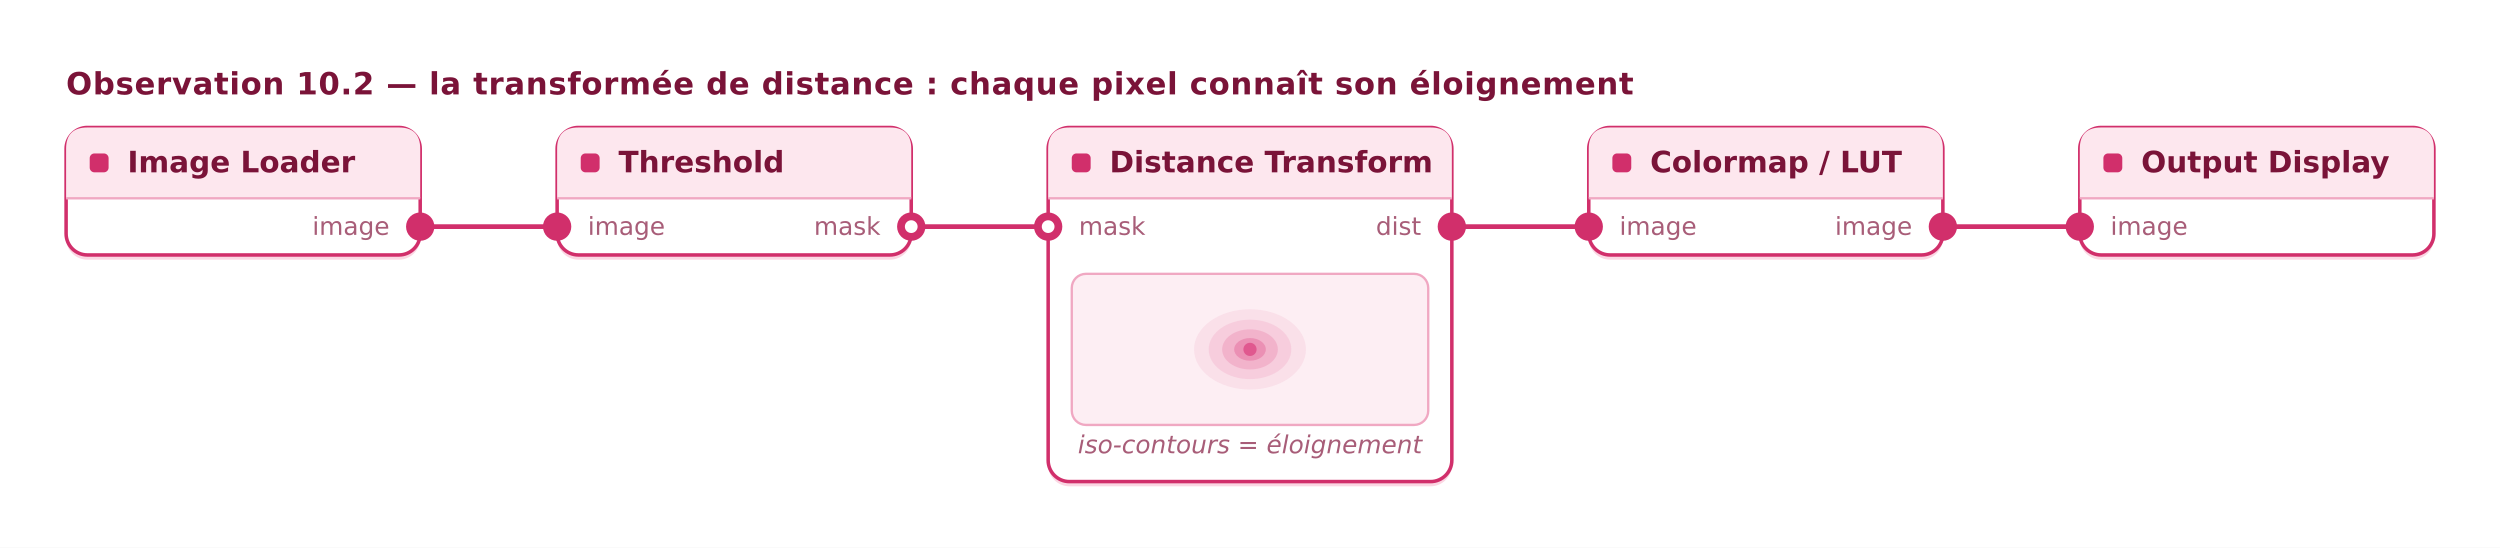
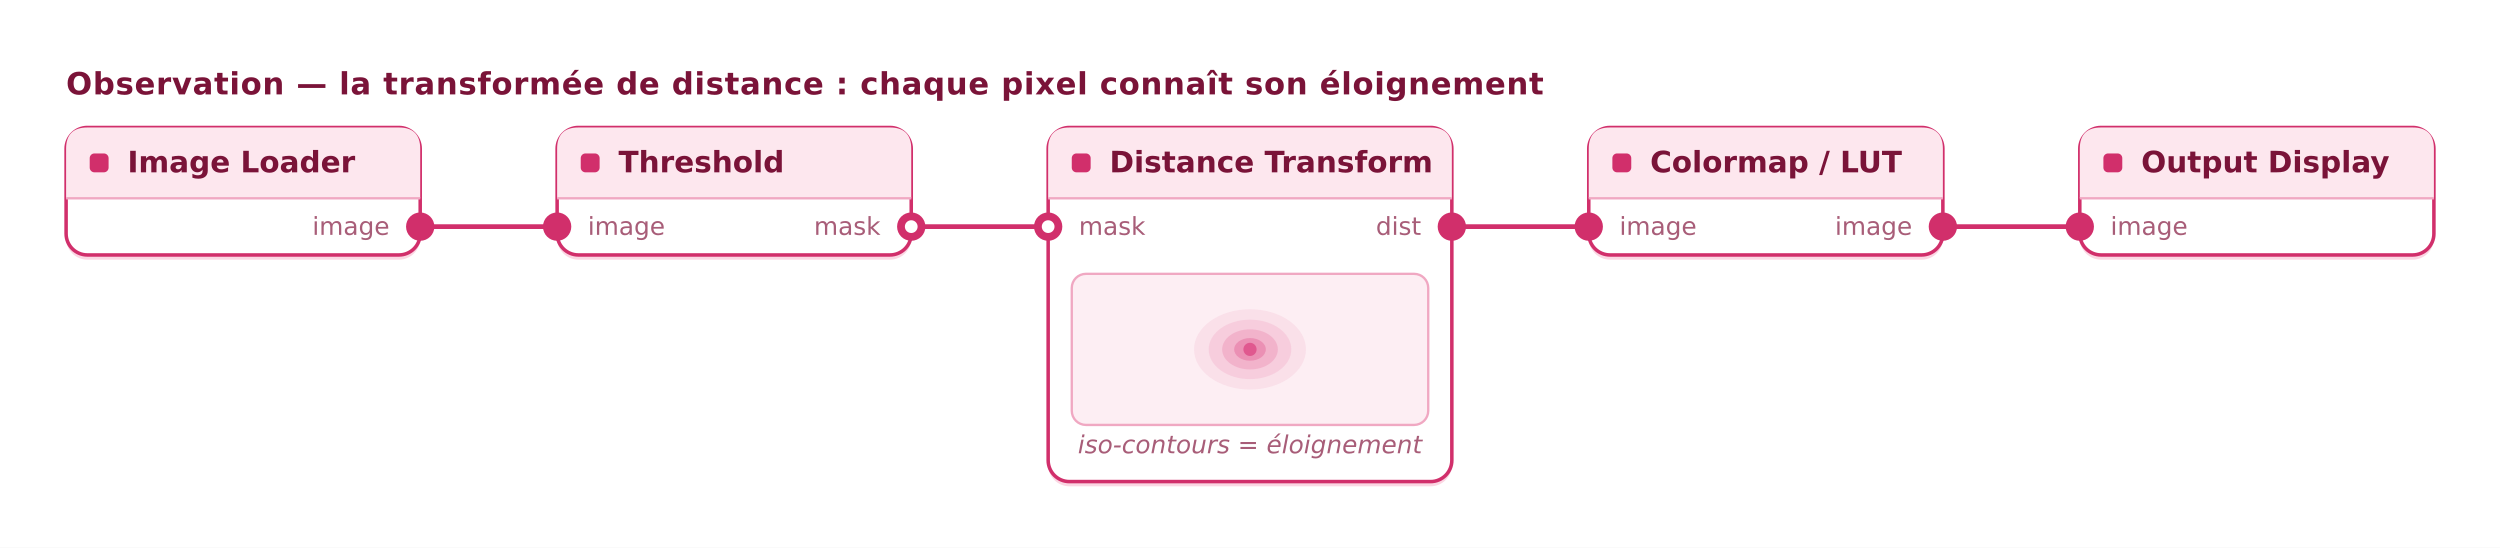
<svg xmlns="http://www.w3.org/2000/svg" viewBox="-28.00 -54.00 1059.00 232.00" width="1059.00" height="232.00" font-family="DejaVu Sans, Inter, Helvetica, Arial, sans-serif">
  <rect x="-28.00" y="-54.00" width="1059.00" height="232.00" fill="#ffffff" />
-   <text x="0.00" y="-14.00" font-family="DejaVu Sans, Inter, Helvetica, Arial, sans-serif" font-size="13" font-weight="700" fill="#7a1338" letter-spacing="0.3">Observation 10.2 — la transformée de distance : chaque pixel connaît son éloignement</text>
+   <text x="0.00" y="-14.00" font-family="DejaVu Sans, Inter, Helvetica, Arial, sans-serif" font-size="13" font-weight="700" fill="#7a1338" letter-spacing="0.3">Observation — la transformée de distance : chaque pixel connaît son éloignement</text>
  <path d="M150.00,42.00 C179.00,42.00 179.00,42.00 208.00,42.00" fill="none" stroke="#d12f6b" stroke-width="2" stroke-linecap="round" />
  <path d="M358.00,42.00 C387.00,42.00 387.00,42.00 416.00,42.00" fill="none" stroke="#d12f6b" stroke-width="2" stroke-linecap="round" />
  <path d="M587.00,42.00 C616.00,42.00 616.00,42.00 645.00,42.00" fill="none" stroke="#d12f6b" stroke-width="2" stroke-linecap="round" />
  <path d="M795.00,42.00 C824.00,42.00 824.00,42.00 853.00,42.00" fill="none" stroke="#d12f6b" stroke-width="2" stroke-linecap="round" />
  <rect x="0.00" y="2.00" width="150" height="54" rx="9" fill="#fbd7e3" />
  <rect x="0.00" y="0.00" width="150" height="54" rx="9" fill="#ffffff" stroke="#d12f6b" stroke-width="1.5" />
  <path d="M0.00,30.00 L0.00,9.00 Q0.00,0.00 9.00,0.00 L141.00,0.00 Q150.00,0.00 150.00,9.00 L150.00,30.00 Z" fill="#fde7ee" />
  <line x1="0.00" y1="30.00" x2="150.00" y2="30.00" stroke="#f0a8c2" stroke-width="1" />
  <rect x="10.00" y="11.00" width="8" height="8" rx="2" fill="#d12f6b" />
  <text x="26.00" y="19.00" font-family="DejaVu Sans, Inter, Helvetica, Arial, sans-serif" font-size="12.5" font-weight="700" fill="#7a1338">Image Loader</text>
  <circle cx="150.00" cy="42.00" r="6" fill="#d12f6b" />
  <text x="137.00" y="45.50" font-family="DejaVu Sans, Inter, Helvetica, Arial, sans-serif" font-size="10.5" text-anchor="end" fill="#a85d78">image</text>
  <rect x="208.00" y="2.00" width="150" height="54" rx="9" fill="#fbd7e3" />
  <rect x="208.00" y="0.00" width="150" height="54" rx="9" fill="#ffffff" stroke="#d12f6b" stroke-width="1.5" />
  <path d="M208.00,30.00 L208.00,9.00 Q208.00,0.00 217.00,0.00 L349.00,0.00 Q358.00,0.00 358.00,9.00 L358.00,30.00 Z" fill="#fde7ee" />
  <line x1="208.00" y1="30.00" x2="358.00" y2="30.00" stroke="#f0a8c2" stroke-width="1" />
  <rect x="218.00" y="11.00" width="8" height="8" rx="2" fill="#d12f6b" />
  <text x="234.00" y="19.00" font-family="DejaVu Sans, Inter, Helvetica, Arial, sans-serif" font-size="12.5" font-weight="700" fill="#7a1338">Threshold</text>
  <circle cx="208.00" cy="42.00" r="6" fill="#d12f6b" />
  <text x="221.00" y="45.50" font-family="DejaVu Sans, Inter, Helvetica, Arial, sans-serif" font-size="10.5" fill="#a85d78">image</text>
  <circle cx="358.00" cy="42.00" r="6" fill="#d12f6b" />
  <circle cx="358.00" cy="42.00" r="2.70" fill="#ffffff" />
  <text x="345.00" y="45.50" font-family="DejaVu Sans, Inter, Helvetica, Arial, sans-serif" font-size="10.5" text-anchor="end" fill="#a85d78">mask</text>
  <rect x="416.00" y="2.00" width="171" height="150" rx="9" fill="#fbd7e3" />
  <rect x="416.00" y="0.00" width="171" height="150" rx="9" fill="#ffffff" stroke="#d12f6b" stroke-width="1.5" />
  <path d="M416.00,30.00 L416.00,9.00 Q416.00,0.00 425.00,0.00 L578.00,0.00 Q587.00,0.00 587.00,9.00 L587.00,30.00 Z" fill="#fde7ee" />
  <line x1="416.00" y1="30.00" x2="587.00" y2="30.00" stroke="#f0a8c2" stroke-width="1" />
  <rect x="426.00" y="11.00" width="8" height="8" rx="2" fill="#d12f6b" />
  <text x="442.00" y="19.00" font-family="DejaVu Sans, Inter, Helvetica, Arial, sans-serif" font-size="12.5" font-weight="700" fill="#7a1338">Distance Transform</text>
  <circle cx="416.00" cy="42.00" r="6" fill="#d12f6b" />
  <circle cx="416.00" cy="42.00" r="2.70" fill="#ffffff" />
  <text x="429.00" y="45.50" font-family="DejaVu Sans, Inter, Helvetica, Arial, sans-serif" font-size="10.5" fill="#a85d78">mask</text>
  <circle cx="587.00" cy="42.00" r="6" fill="#d12f6b" />
  <text x="574.00" y="45.50" font-family="DejaVu Sans, Inter, Helvetica, Arial, sans-serif" font-size="10.5" text-anchor="end" fill="#a85d78">dist</text>
  <clipPath id="clip_dt">
    <rect x="426.00" y="62.00" width="151.00" height="64.00" rx="6" />
  </clipPath>
  <rect x="426.00" y="62.00" width="151.00" height="64.00" rx="6" fill="#fdeef3" stroke="#f0a8c2" stroke-width="1" />
  <g clip-path="url(#clip_dt)">
    <ellipse cx="501.5" cy="94.0" rx="23.7" ry="17.0" fill="#e0588f" fill-opacity="0.09" />
    <ellipse cx="501.5" cy="94.0" rx="17.5" ry="12.6" fill="#e0588f" fill-opacity="0.14" />
    <ellipse cx="501.5" cy="94.0" rx="11.8" ry="8.5" fill="#e0588f" fill-opacity="0.22" />
    <ellipse cx="501.5" cy="94.0" rx="6.7" ry="4.8" fill="#e0588f" fill-opacity="0.38" />
    <circle cx="501.5" cy="94.0" r="2.8" fill="#e0588f" />
  </g>
  <text x="501.50" y="138.00" font-family="DejaVu Sans, Inter, Helvetica, Arial, sans-serif" font-size="10.5" text-anchor="middle" font-style="italic" fill="#a85d78">iso-contours = éloignement</text>
  <rect x="645.00" y="2.00" width="150" height="54" rx="9" fill="#fbd7e3" />
  <rect x="645.00" y="0.00" width="150" height="54" rx="9" fill="#ffffff" stroke="#d12f6b" stroke-width="1.5" />
  <path d="M645.00,30.00 L645.00,9.00 Q645.00,0.00 654.00,0.00 L786.00,0.00 Q795.00,0.00 795.00,9.00 L795.00,30.00 Z" fill="#fde7ee" />
  <line x1="645.00" y1="30.00" x2="795.00" y2="30.00" stroke="#f0a8c2" stroke-width="1" />
  <rect x="655.00" y="11.00" width="8" height="8" rx="2" fill="#d12f6b" />
  <text x="671.00" y="19.00" font-family="DejaVu Sans, Inter, Helvetica, Arial, sans-serif" font-size="12.5" font-weight="700" fill="#7a1338">Colormap / LUT</text>
  <circle cx="645.00" cy="42.00" r="6" fill="#d12f6b" />
  <text x="658.00" y="45.50" font-family="DejaVu Sans, Inter, Helvetica, Arial, sans-serif" font-size="10.5" fill="#a85d78">image</text>
  <circle cx="795.00" cy="42.00" r="6" fill="#d12f6b" />
  <text x="782.00" y="45.50" font-family="DejaVu Sans, Inter, Helvetica, Arial, sans-serif" font-size="10.5" text-anchor="end" fill="#a85d78">image</text>
  <rect x="853.00" y="2.00" width="150" height="54" rx="9" fill="#fbd7e3" />
  <rect x="853.00" y="0.00" width="150" height="54" rx="9" fill="#ffffff" stroke="#d12f6b" stroke-width="1.5" />
  <path d="M853.00,30.00 L853.00,9.00 Q853.00,0.00 862.00,0.00 L994.00,0.00 Q1003.00,0.00 1003.00,9.00 L1003.00,30.00 Z" fill="#fde7ee" />
  <line x1="853.00" y1="30.00" x2="1003.00" y2="30.00" stroke="#f0a8c2" stroke-width="1" />
  <rect x="863.00" y="11.00" width="8" height="8" rx="2" fill="#d12f6b" />
  <text x="879.00" y="19.00" font-family="DejaVu Sans, Inter, Helvetica, Arial, sans-serif" font-size="12.5" font-weight="700" fill="#7a1338">Output Display</text>
  <circle cx="853.00" cy="42.00" r="6" fill="#d12f6b" />
  <text x="866.00" y="45.50" font-family="DejaVu Sans, Inter, Helvetica, Arial, sans-serif" font-size="10.5" fill="#a85d78">image</text>
</svg>
